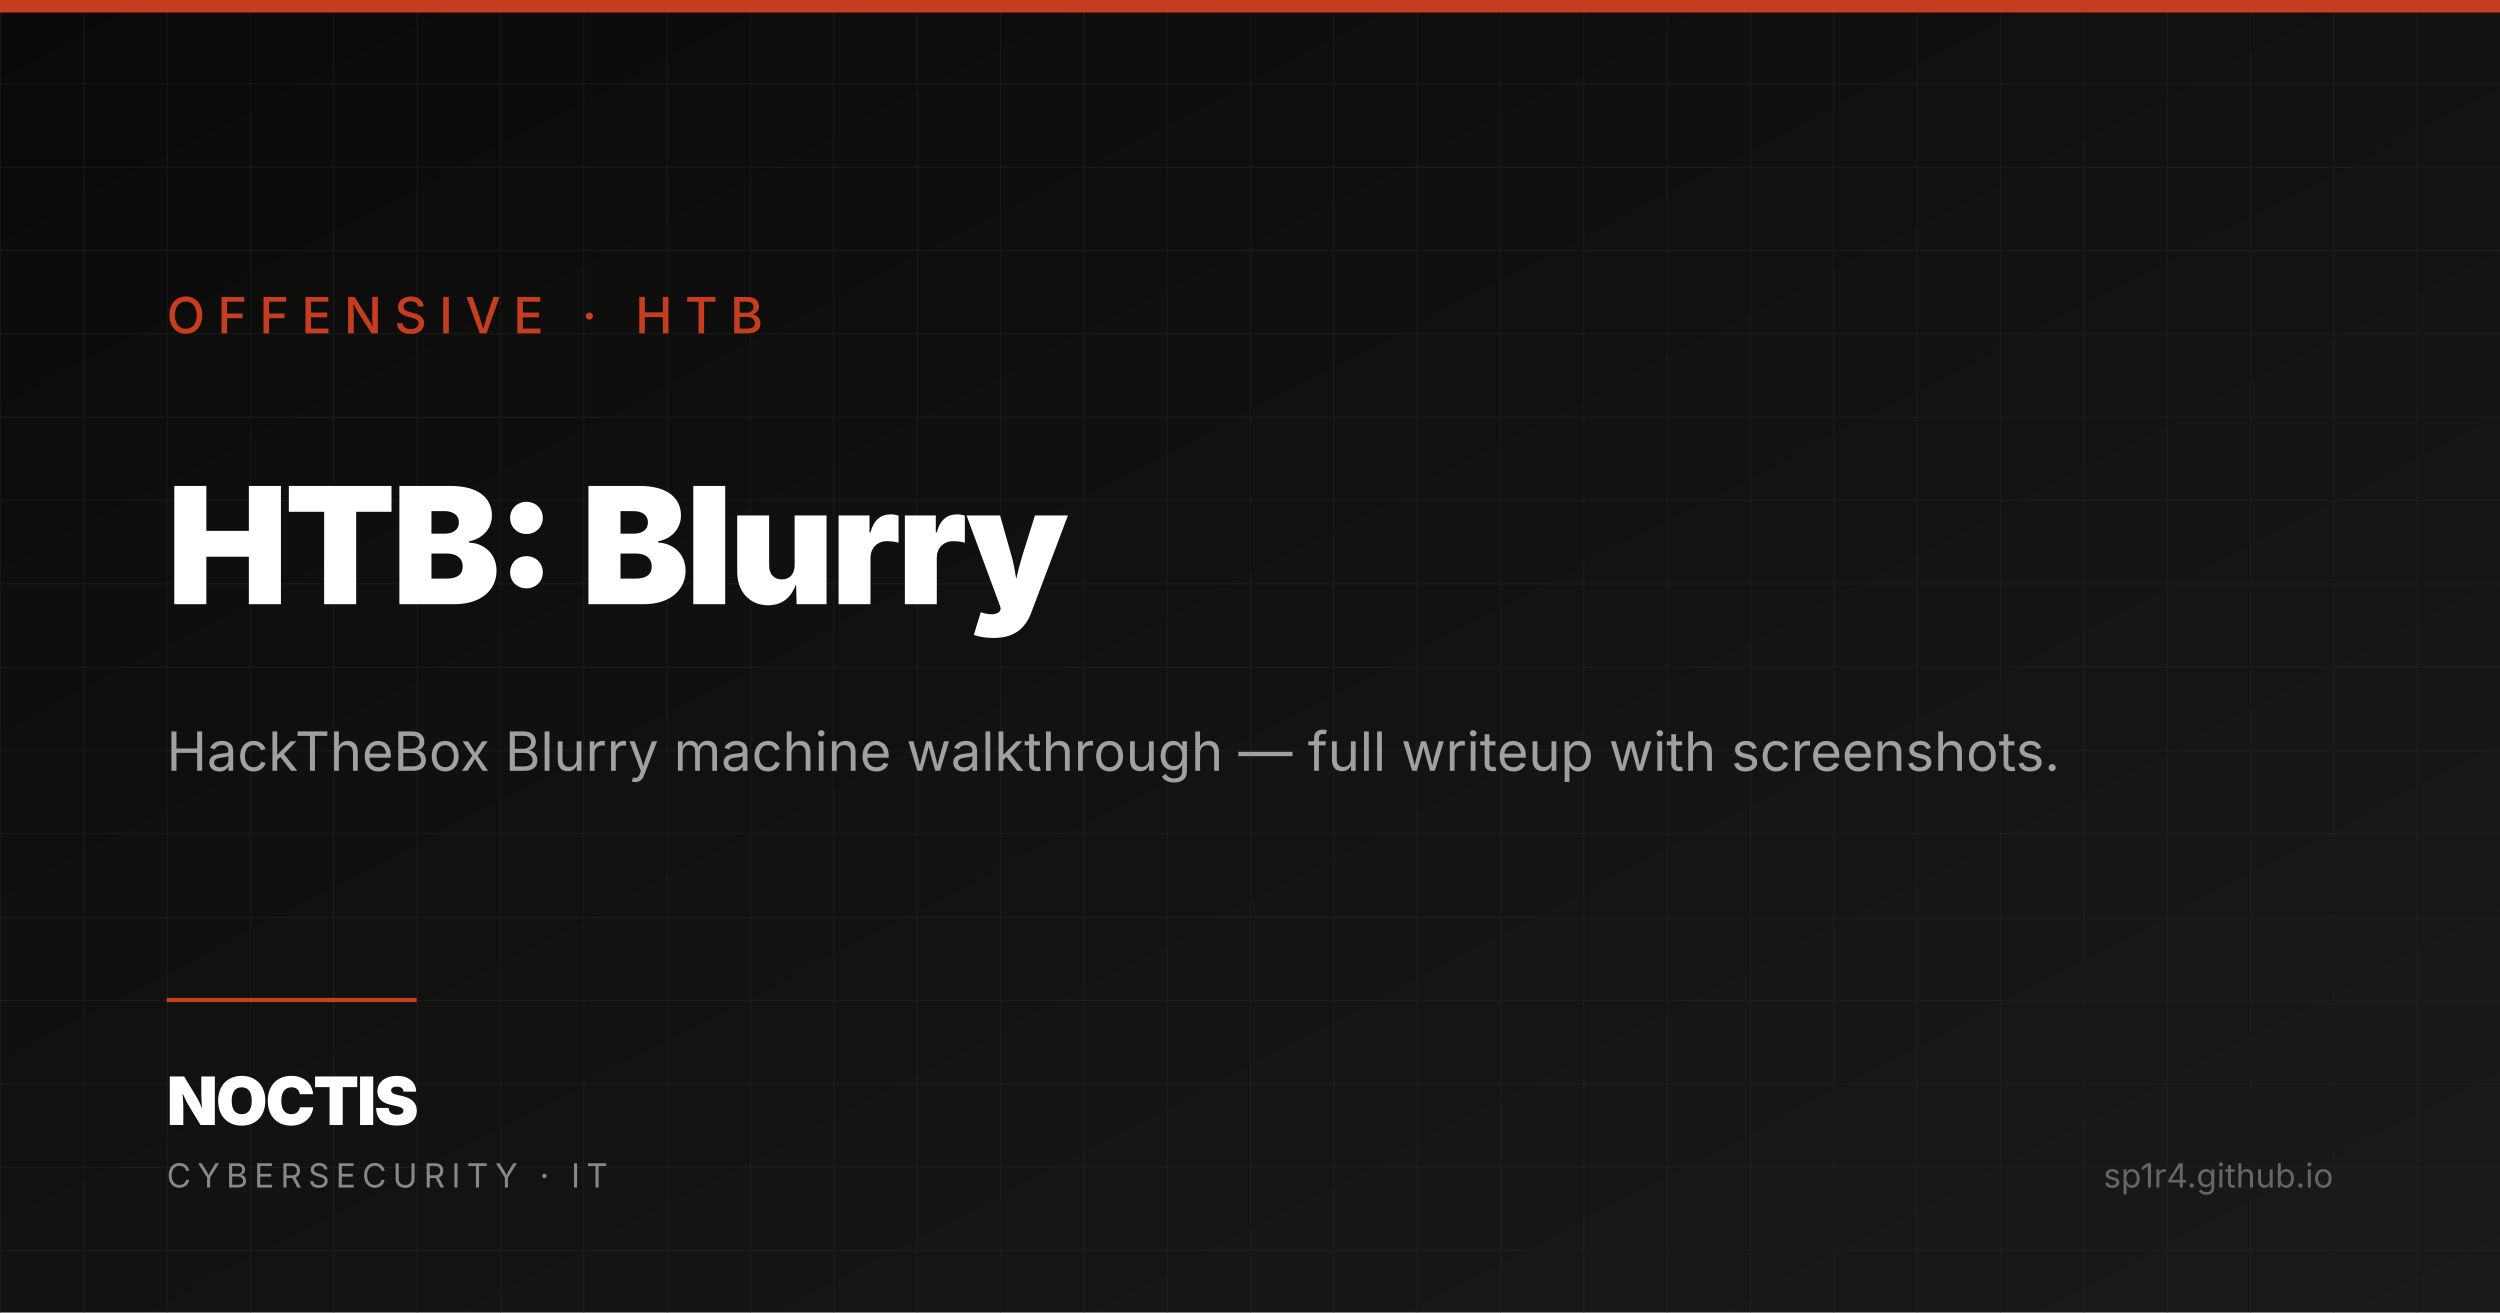
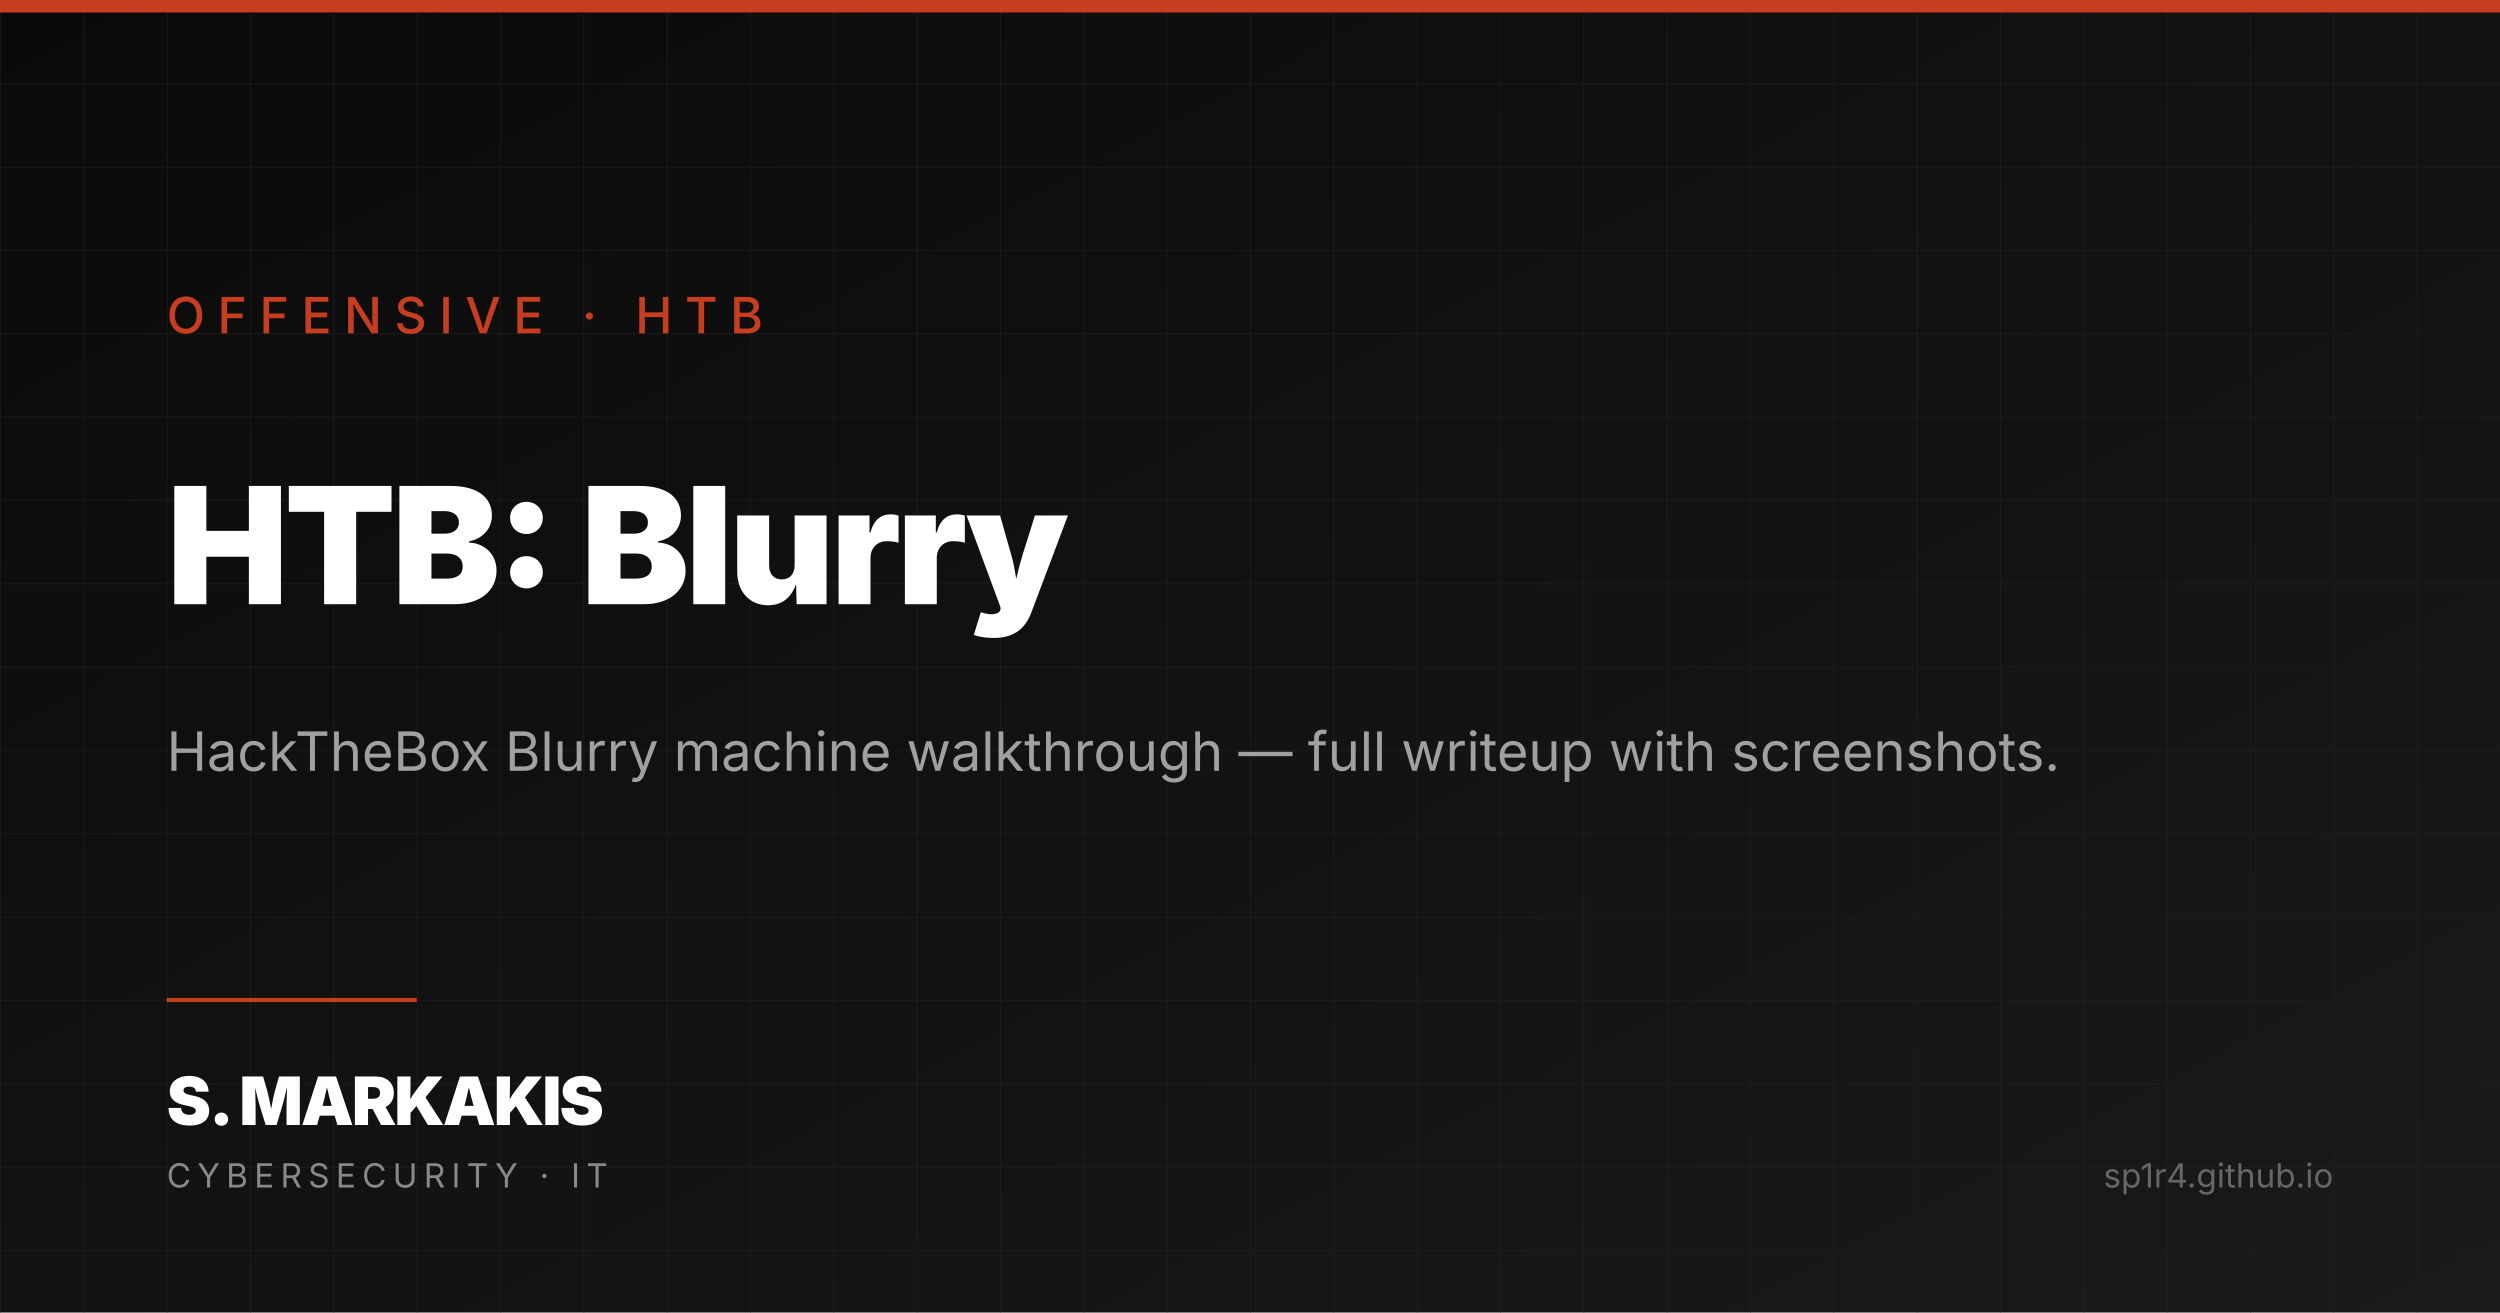
<svg xmlns="http://www.w3.org/2000/svg" viewBox="0 0 1200 630" width="1200" height="630">
  <defs>
    <linearGradient id="bg" x1="0" y1="0" x2="1" y2="1">
      <stop offset="0%" stop-color="#0a0a0a" />
      <stop offset="100%" stop-color="#1a1a18" />
    </linearGradient>
    <pattern id="grid" width="40" height="40" patternUnits="userSpaceOnUse">
      <path d="M 40 0 L 0 0 0 40" fill="none" stroke="#222" stroke-width="0.5" />
    </pattern>
  </defs>
  <rect width="1200" height="630" fill="url(#bg)" />
  <rect width="1200" height="630" fill="url(#grid)" />
  <rect x="0" y="0" width="1200" height="6" fill="#c63d1f" />
  <text x="80" y="160" font-family="Inter, Helvetica, Arial, sans-serif" font-size="24" font-weight="500" fill="#c63d1f" letter-spacing="6">OFFENSIVE · HTB</text>
  <text x="80" y="290" font-family="Inter, Helvetica, Arial, sans-serif" font-size="78" font-weight="900" fill="#ffffff" letter-spacing="-2">HTB: Blurry</text>
  <text x="80" y="370" font-family="Inter, Helvetica, Arial, sans-serif" font-size="26" font-weight="400" fill="#a0a0a0">HackTheBox Blurry machine walkthrough — full writeup with screenshots.</text>
  <line x1="80" y1="480" x2="200" y2="480" stroke="#c63d1f" stroke-width="2" />
-   <text x="80" y="540" font-family="Inter, Helvetica, Arial, sans-serif" font-size="32" font-weight="900" fill="#ffffff" letter-spacing="-1">NOCTIS</text>
+   <text x="80" y="540" font-family="Inter, Helvetica, Arial, sans-serif" font-size="32" font-weight="900" fill="#ffffff" letter-spacing="-1">S. MARKAKIS</text>
  <text x="80" y="570" font-family="Inter, Helvetica, Arial, sans-serif" font-size="16" font-weight="400" fill="#888" letter-spacing="3">CYBERSECURITY · IT</text>
  <text x="1120" y="570" font-family="Inter, Helvetica, Arial, sans-serif" font-size="16" font-weight="400" fill="#666" text-anchor="end">sp1r4.github.io</text>
</svg>
